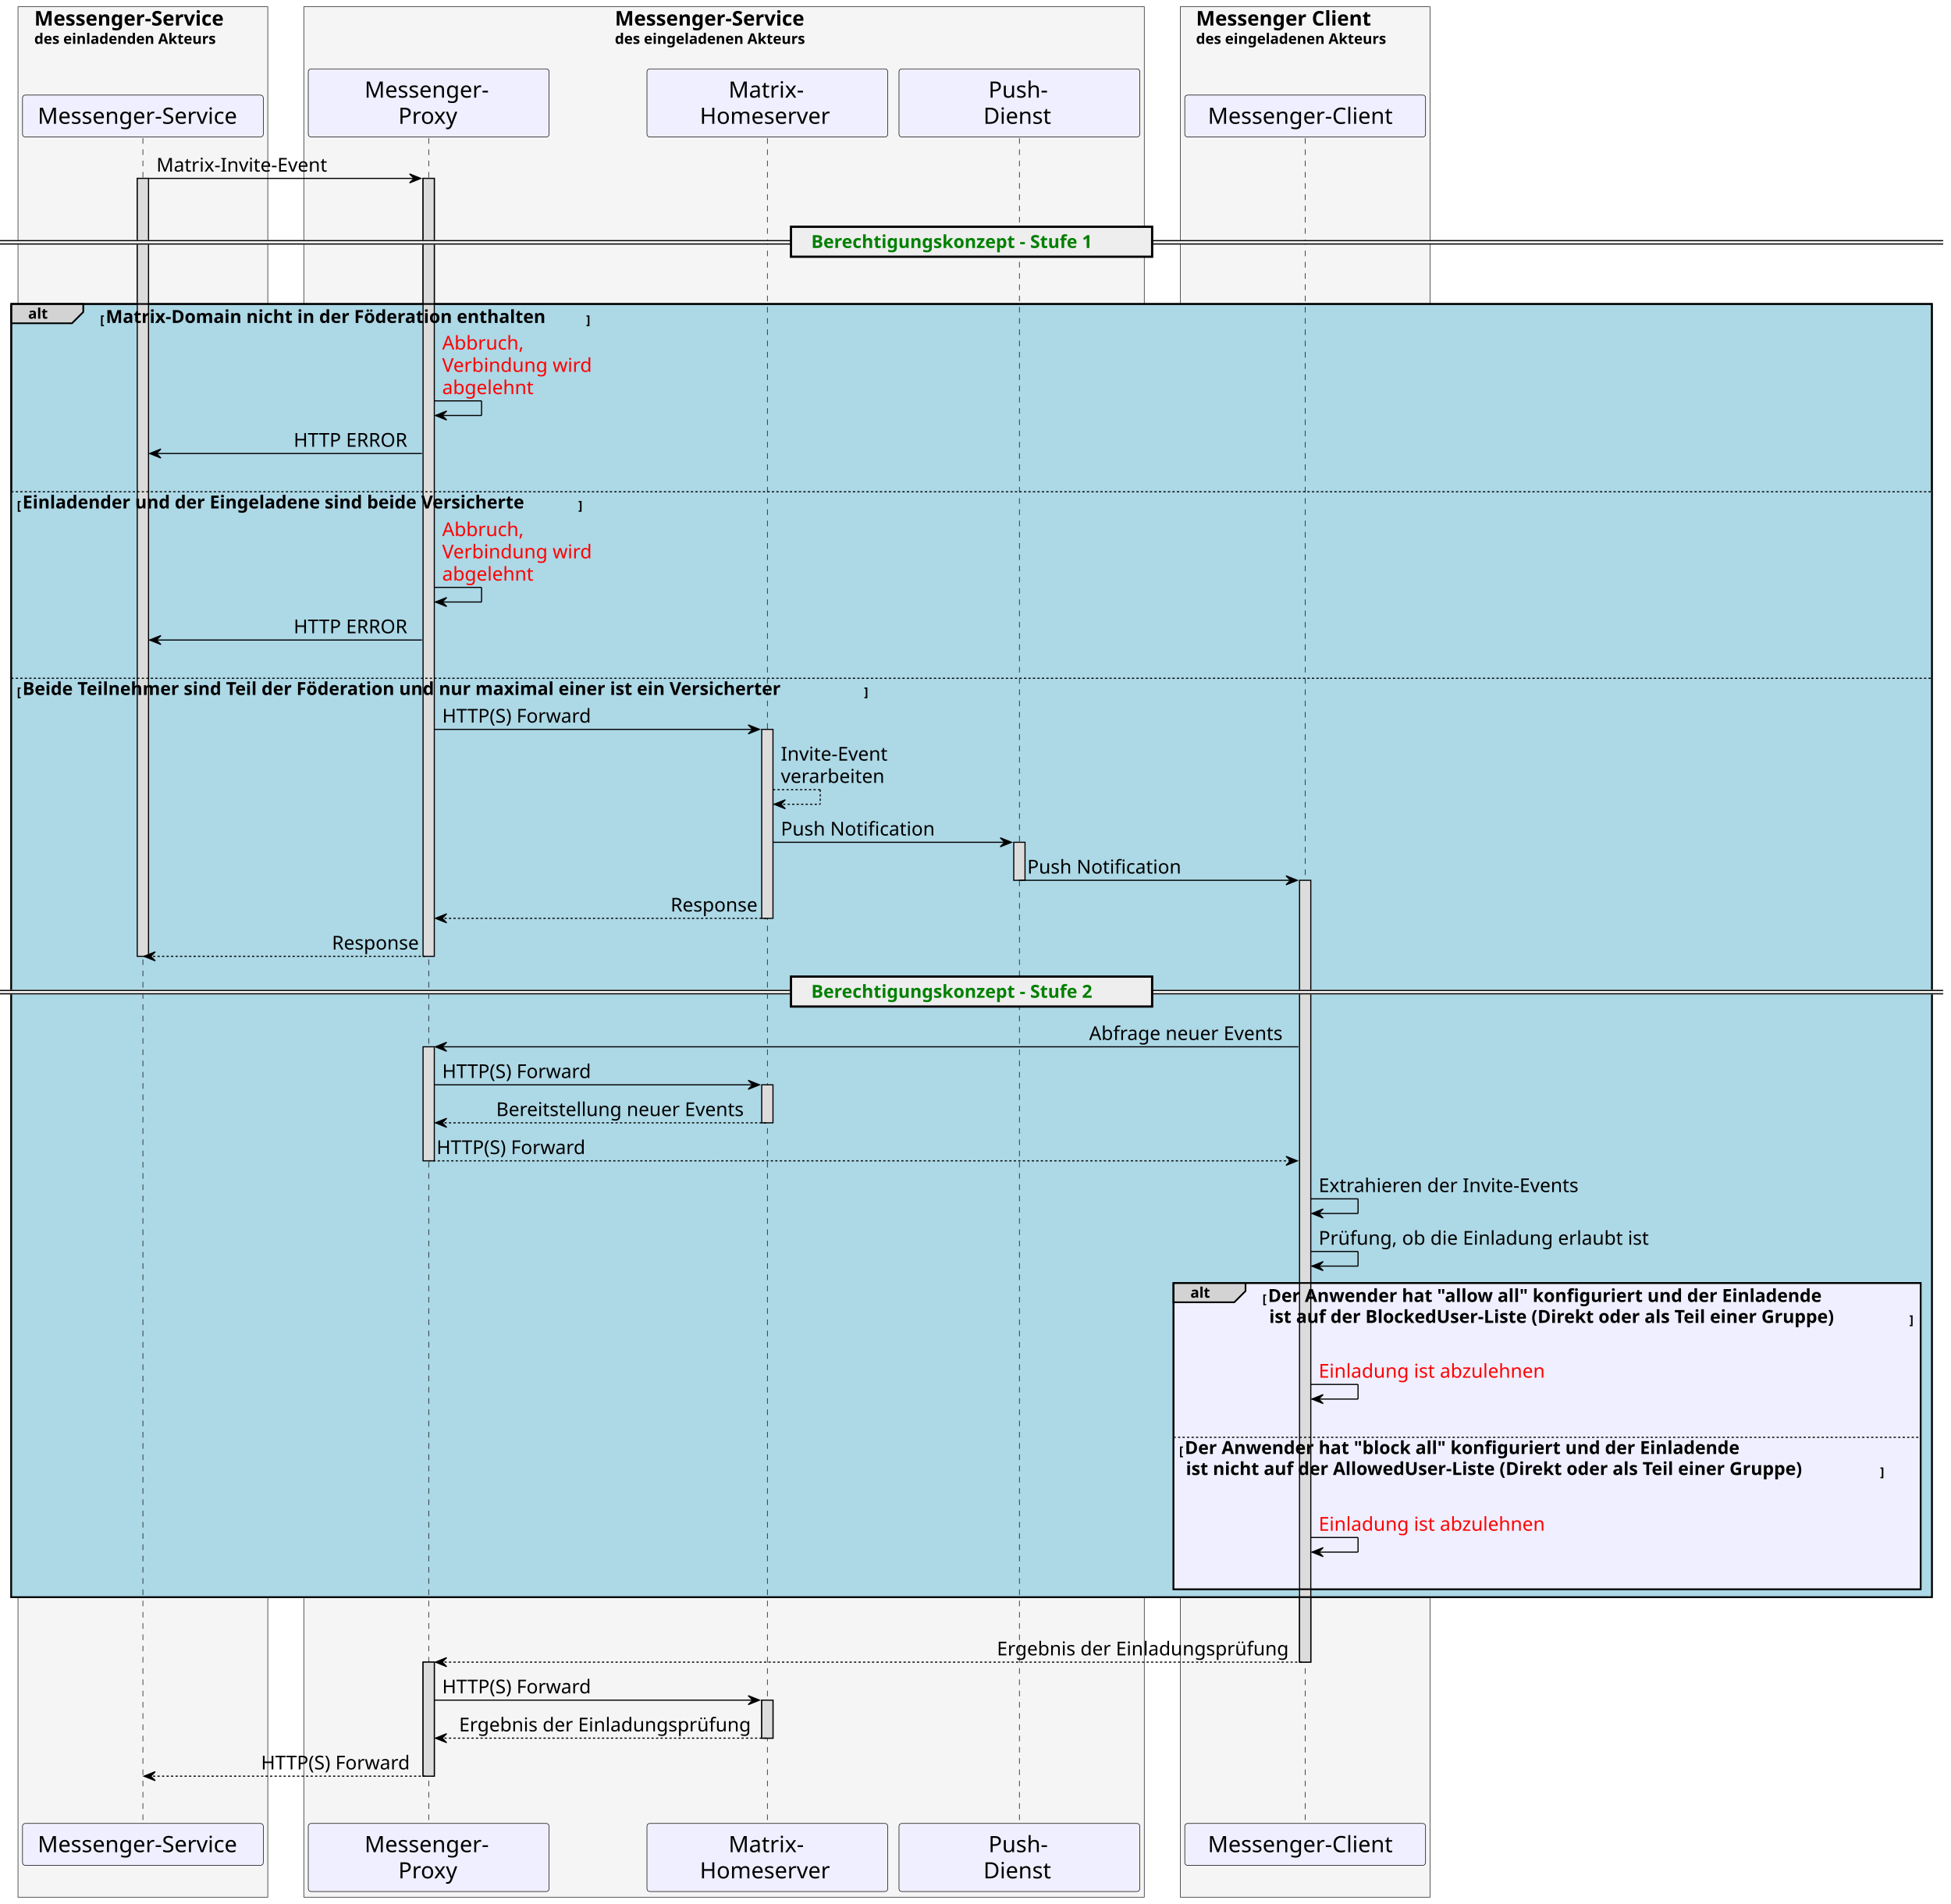
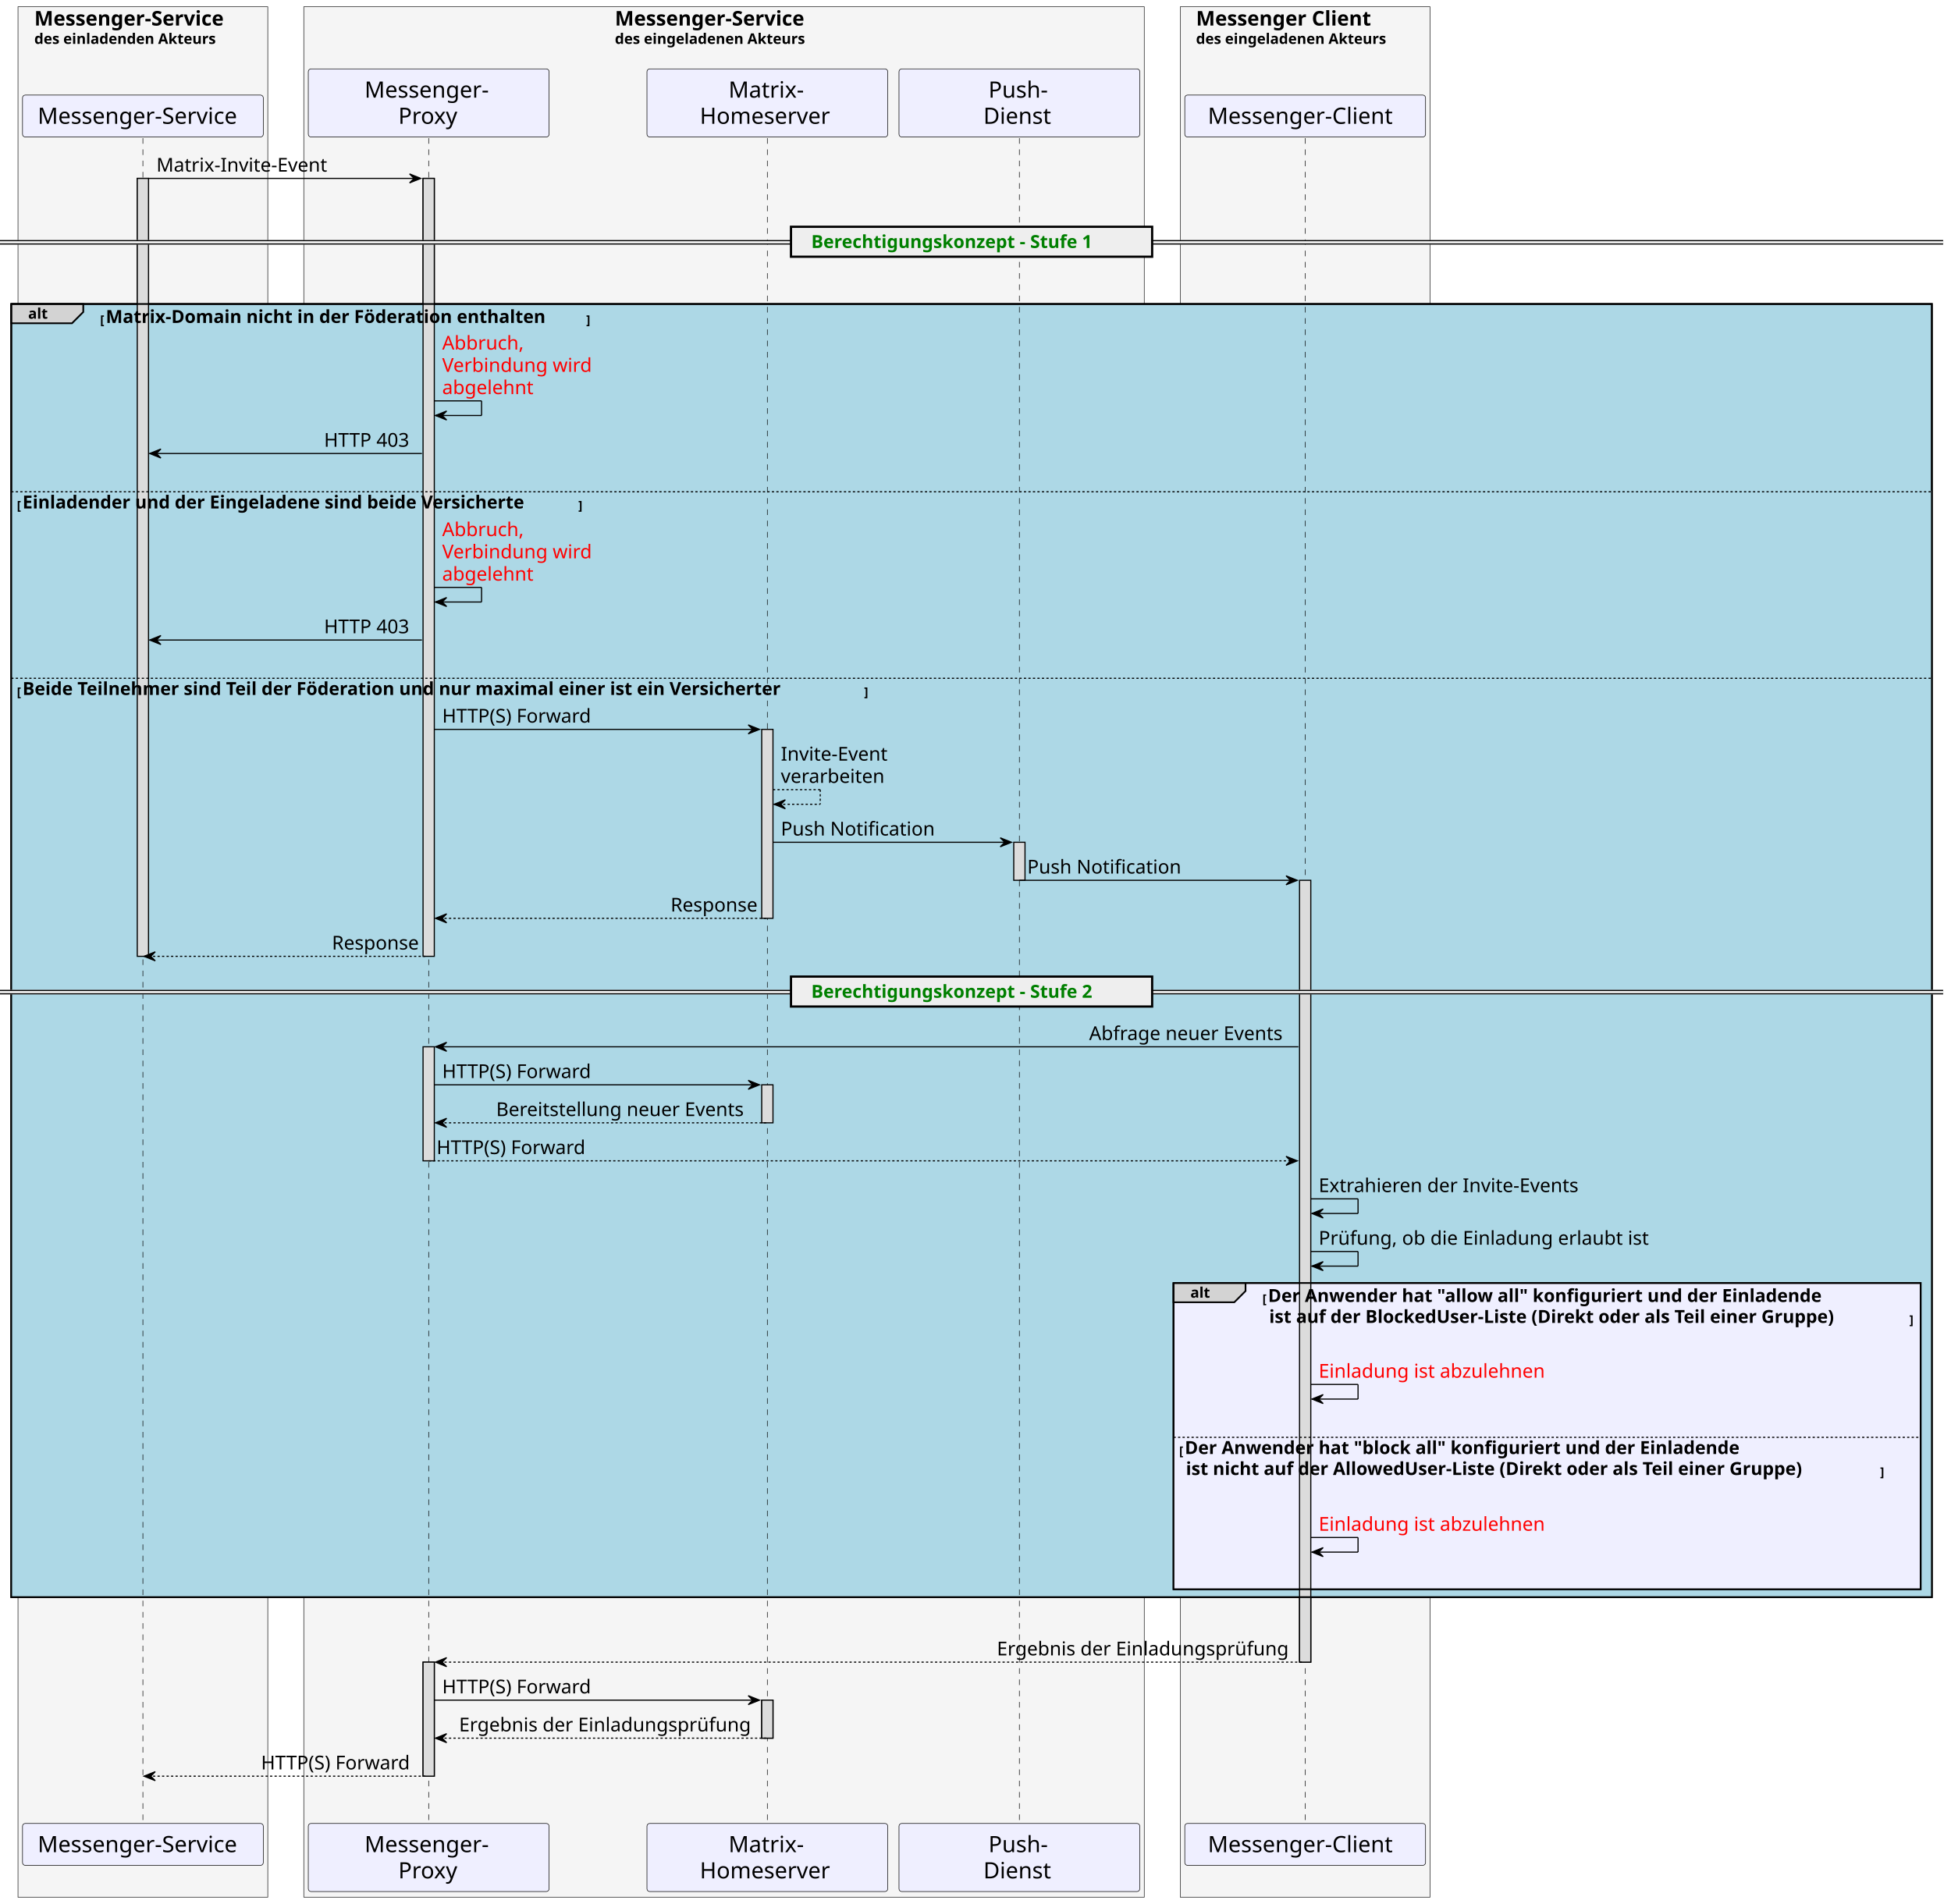
<svg xmlns="http://www.w3.org/2000/svg" contentStyleType="text/css" height="1692px" preserveAspectRatio="none" style="width:1734px;height:1692px;background:#FFFFFF;" version="1.1" viewBox="0 0 1734 1692" width="1734px" zoomAndPan="magnify">
  <defs />
  <g>
    <rect fill="#F5F5F5" height="1680.328" style="stroke:#181818;stroke-width:0.5;" width="222" x="16" y="6" />
    <text fill="#000000" font-family="sans-serif" font-size="18" font-weight="bold" lengthAdjust="spacing" textLength="193" x="30.5" y="22.708">Messenger-Service</text>
    <text fill="#000000" font-family="sans-serif" font-size="13" font-weight="bold" lengthAdjust="spacing" textLength="185" x="30.5" y="39.02">des einladenden Akteurs</text>
    <text fill="#000000" font-family="sans-serif" font-size="13" font-weight="bold" lengthAdjust="spacing" textLength="5" x="30.5" y="54.153"> </text>
    <rect fill="#F5F5F5" height="1680.328" style="stroke:#181818;stroke-width:0.5;" width="747" x="270" y="6" />
    <text fill="#000000" font-family="sans-serif" font-size="18" font-weight="bold" lengthAdjust="spacing" textLength="193" x="546.5" y="22.708">Messenger-Service</text>
    <text fill="#000000" font-family="sans-serif" font-size="13" font-weight="bold" lengthAdjust="spacing" textLength="194" x="546.5" y="39.02">des eingeladenen Akteurs</text>
    <text fill="#000000" font-family="sans-serif" font-size="13" font-weight="bold" lengthAdjust="spacing" textLength="5" x="546.5" y="54.153"> </text>
    <rect fill="#F5F5F5" height="1680.328" style="stroke:#181818;stroke-width:0.5;" width="222" x="1049" y="6" />
    <text fill="#000000" font-family="sans-serif" font-size="18" font-weight="bold" lengthAdjust="spacing" textLength="176" x="1063" y="22.708">Messenger Client</text>
    <text fill="#000000" font-family="sans-serif" font-size="13" font-weight="bold" lengthAdjust="spacing" textLength="194" x="1063" y="39.02">des eingeladenen Akteurs</text>
    <text fill="#000000" font-family="sans-serif" font-size="13" font-weight="bold" lengthAdjust="spacing" textLength="5" x="1063" y="54.153"> </text>
    <rect fill="#DCDCDC" height="691.469" style="stroke:#000000;stroke-width:1.0;" width="10" x="122" y="158.57" />
    <rect fill="#DCDCDC" height="691.469" style="stroke:#000000;stroke-width:1.0;" width="10" x="376" y="158.57" />
    <rect fill="#DCDCDC" height="101.367" style="stroke:#000000;stroke-width:1.0;" width="10" x="376" y="930.453" />
    <rect fill="#DCDCDC" height="101.367" style="stroke:#000000;stroke-width:1.0;" width="10" x="376" y="1477.398" />
    <rect fill="#DCDCDC" height="167.945" style="stroke:#000000;stroke-width:1.0;" width="10" x="677" y="648.305" />
    <rect fill="#DCDCDC" height="33.789" style="stroke:#000000;stroke-width:1.0;" width="10" x="677" y="964.242" />
    <rect fill="#DCDCDC" height="33.789" style="stroke:#000000;stroke-width:1.0;" width="10" x="677" y="1511.188" />
    <rect fill="#DCDCDC" height="33.789" style="stroke:#000000;stroke-width:1.0;" width="10" x="901" y="748.672" />
    <rect fill="#DCDCDC" height="694.938" style="stroke:#000000;stroke-width:1.0;" width="10" x="1155" y="782.461" />
    <rect fill="#ADD8E6" height="1149.414" style="stroke:#000000;stroke-width:1.5;" width="1707" x="10" y="270.195" />
    <rect fill="#ADD8E6" height="165.781" style="stroke:none;stroke-width:1.0;" width="1707" x="10" y="436.109" />
    <rect fill="#ADD8E6" height="817.719" style="stroke:none;stroke-width:1.0;" width="1707" x="10" y="601.891" />
    <rect fill="#EFEFFF" height="272.211" style="stroke:#000000;stroke-width:1.5;" width="664" x="1043" y="1140.398" />
    <rect fill="#EFEFFF" height="136.039" style="stroke:none;stroke-width:1.0;" width="664" x="1043" y="1276.57" />
    <line style="stroke:#000000;stroke-width:0.5;stroke-dasharray:5.0,5.0;" x1="127" x2="127" y1="122.781" y2="1621.766" />
    <line style="stroke:#000000;stroke-width:0.5;stroke-dasharray:5.0,5.0;" x1="381" x2="381" y1="122.781" y2="1621.766" />
    <line style="stroke:#000000;stroke-width:0.5;stroke-dasharray:5.0,5.0;" x1="682" x2="682" y1="122.781" y2="1621.766" />
    <line style="stroke:#000000;stroke-width:0.5;stroke-dasharray:5.0,5.0;" x1="906" x2="906" y1="122.781" y2="1621.766" />
    <line style="stroke:#000000;stroke-width:0.5;stroke-dasharray:5.0,5.0;" x1="1160" x2="1160" y1="122.781" y2="1621.766" />
    <rect fill="#EFEFFF" height="37.281" rx="2.5" ry="2.5" style="stroke:#000000;stroke-width:0.5;" width="214" x="20" y="84.5" />
    <text fill="#000000" font-family="sans-serif" font-size="20" lengthAdjust="spacing" textLength="187" x="33.5" y="110.064">Messenger-Service</text>
    <rect fill="#EFEFFF" height="37.281" rx="2.5" ry="2.5" style="stroke:#000000;stroke-width:0.5;" width="214" x="20" y="1620.766" />
    <text fill="#000000" font-family="sans-serif" font-size="20" lengthAdjust="spacing" textLength="187" x="33.5" y="1646.33">Messenger-Service</text>
    <rect fill="#EFEFFF" height="60.562" rx="2.5" ry="2.5" style="stroke:#000000;stroke-width:0.5;" width="214" x="274" y="61.219" />
    <text fill="#000000" font-family="sans-serif" font-size="20" lengthAdjust="spacing" textLength="114" x="324" y="86.783">Messenger-</text>
    <text fill="#000000" font-family="sans-serif" font-size="20" lengthAdjust="spacing" textLength="54" x="354" y="110.064">Proxy</text>
    <rect fill="#EFEFFF" height="60.562" rx="2.5" ry="2.5" style="stroke:#000000;stroke-width:0.5;" width="214" x="274" y="1620.766" />
    <text fill="#000000" font-family="sans-serif" font-size="20" lengthAdjust="spacing" textLength="114" x="324" y="1646.33">Messenger-</text>
    <text fill="#000000" font-family="sans-serif" font-size="20" lengthAdjust="spacing" textLength="54" x="354" y="1669.611">Proxy</text>
    <rect fill="#EFEFFF" height="60.562" rx="2.5" ry="2.5" style="stroke:#000000;stroke-width:0.5;" width="214" x="575" y="61.219" />
    <text fill="#000000" font-family="sans-serif" font-size="20" lengthAdjust="spacing" textLength="69" x="647.5" y="86.783">Matrix-</text>
    <text fill="#000000" font-family="sans-serif" font-size="20" lengthAdjust="spacing" textLength="120" x="622" y="110.064">Homeserver</text>
    <rect fill="#EFEFFF" height="60.562" rx="2.5" ry="2.5" style="stroke:#000000;stroke-width:0.5;" width="214" x="575" y="1620.766" />
    <text fill="#000000" font-family="sans-serif" font-size="20" lengthAdjust="spacing" textLength="69" x="647.5" y="1646.33">Matrix-</text>
    <text fill="#000000" font-family="sans-serif" font-size="20" lengthAdjust="spacing" textLength="120" x="622" y="1669.611">Homeserver</text>
    <rect fill="#EFEFFF" height="60.562" rx="2.5" ry="2.5" style="stroke:#000000;stroke-width:0.5;" width="214" x="799" y="61.219" />
    <text fill="#000000" font-family="sans-serif" font-size="20" lengthAdjust="spacing" textLength="55" x="878.5" y="86.783">Push-</text>
    <text fill="#000000" font-family="sans-serif" font-size="20" lengthAdjust="spacing" textLength="64" x="874" y="110.064">Dienst</text>
    <rect fill="#EFEFFF" height="60.562" rx="2.5" ry="2.5" style="stroke:#000000;stroke-width:0.5;" width="214" x="799" y="1620.766" />
    <text fill="#000000" font-family="sans-serif" font-size="20" lengthAdjust="spacing" textLength="55" x="878.5" y="1646.33">Push-</text>
    <text fill="#000000" font-family="sans-serif" font-size="20" lengthAdjust="spacing" textLength="64" x="874" y="1669.611">Dienst</text>
    <rect fill="#EFEFFF" height="37.281" rx="2.5" ry="2.5" style="stroke:#000000;stroke-width:0.5;" width="214" x="1053" y="84.5" />
    <text fill="#000000" font-family="sans-serif" font-size="20" lengthAdjust="spacing" textLength="173" x="1073.5" y="110.064">Messenger-Client</text>
    <rect fill="#EFEFFF" height="37.281" rx="2.5" ry="2.5" style="stroke:#000000;stroke-width:0.5;" width="214" x="1053" y="1620.766" />
    <text fill="#000000" font-family="sans-serif" font-size="20" lengthAdjust="spacing" textLength="173" x="1073.5" y="1646.33">Messenger-Client</text>
    <rect fill="#DCDCDC" height="691.469" style="stroke:#000000;stroke-width:1.0;" width="10" x="122" y="158.57" />
    <rect fill="#DCDCDC" height="691.469" style="stroke:#000000;stroke-width:1.0;" width="10" x="376" y="158.57" />
    <rect fill="#DCDCDC" height="101.367" style="stroke:#000000;stroke-width:1.0;" width="10" x="376" y="930.453" />
    <rect fill="#DCDCDC" height="101.367" style="stroke:#000000;stroke-width:1.0;" width="10" x="376" y="1477.398" />
    <rect fill="#DCDCDC" height="167.945" style="stroke:#000000;stroke-width:1.0;" width="10" x="677" y="648.305" />
    <rect fill="#DCDCDC" height="33.789" style="stroke:#000000;stroke-width:1.0;" width="10" x="677" y="964.242" />
    <rect fill="#DCDCDC" height="33.789" style="stroke:#000000;stroke-width:1.0;" width="10" x="677" y="1511.188" />
    <rect fill="#DCDCDC" height="33.789" style="stroke:#000000;stroke-width:1.0;" width="10" x="901" y="748.672" />
    <rect fill="#DCDCDC" height="694.938" style="stroke:#000000;stroke-width:1.0;" width="10" x="1155" y="782.461" />
    <polygon fill="#000000" points="364,154.57,374,158.57,364,162.57,368,158.57" style="stroke:#000000;stroke-width:1.0;" />
    <line style="stroke:#000000;stroke-width:1.0;" x1="132" x2="370" y1="158.57" y2="158.57" />
    <text fill="#000000" font-family="sans-serif" font-size="17" lengthAdjust="spacing" textLength="164" x="139" y="152.561">Matrix-Invite-Event</text>
    <rect fill="#EEEEEE" height="3" style="stroke:#EEEEEE;stroke-width:1.0;" width="1727" x="0" y="213.883" />
    <line style="stroke:#000000;stroke-width:1.0;" x1="0" x2="1727" y1="213.883" y2="213.883" />
    <line style="stroke:#000000;stroke-width:1.0;" x1="0" x2="1727" y1="216.883" y2="216.883" />
    <rect fill="#EEEEEE" height="26.625" style="stroke:#000000;stroke-width:2.0;" width="321" x="703" y="201.57" />
    <text fill="#008000" font-family="sans-serif" font-size="16" font-weight="bold" lengthAdjust="spacing" textLength="285" x="721" y="220.422">Berechtigungskonzept - Stufe 1</text>
    <text fill="#000000" font-family="sans-serif" font-size="13" font-weight="bold" lengthAdjust="spacing" textLength="10" x="1006" y="221.129">  </text>
    <path d="M10,270.195 L74,270.195 L74,277.328 L64,287.328 L10,287.328 L10,270.195 " fill="#D3D3D3" style="stroke:#000000;stroke-width:1.5;" />
    <rect fill="none" height="1149.414" style="stroke:#000000;stroke-width:1.5;" width="1707" x="10" y="270.195" />
    <text fill="#000000" font-family="sans-serif" font-size="13" font-weight="bold" lengthAdjust="spacing" textLength="19" x="25" y="283.262">alt</text>
    <text fill="#000000" font-family="sans-serif" font-size="11" font-weight="bold" lengthAdjust="spacing" textLength="5" x="89" y="288.226">[</text>
    <text fill="#000000" font-family="sans-serif" font-size="16" font-weight="bold" lengthAdjust="spacing" textLength="427" x="94" y="287.047">Matrix-Domain nicht in der Föderation enthalten</text>
    <text fill="#000000" font-family="sans-serif" font-size="11" font-weight="bold" lengthAdjust="spacing" textLength="5" x="521" y="288.226">]</text>
    <line style="stroke:#000000;stroke-width:1.0;" x1="386" x2="428" y1="356.32" y2="356.32" />
    <line style="stroke:#000000;stroke-width:1.0;" x1="428" x2="428" y1="356.32" y2="369.32" />
    <line style="stroke:#000000;stroke-width:1.0;" x1="387" x2="428" y1="369.32" y2="369.32" />
    <polygon fill="#000000" points="397,365.32,387,369.32,397,373.32,393,369.32" style="stroke:#000000;stroke-width:1.0;" />
    <text fill="#FF0000" font-family="sans-serif" font-size="17" lengthAdjust="spacing" textLength="73" x="393" y="310.733">Abbruch,</text>
    <text fill="#FF0000" font-family="sans-serif" font-size="17" lengthAdjust="spacing" textLength="138" x="393" y="330.522">Verbindung wird</text>
    <text fill="#FF0000" font-family="sans-serif" font-size="17" lengthAdjust="spacing" textLength="84" x="393" y="350.311">abgelehnt</text>
    <polygon fill="#000000" points="143,399.109,133,403.109,143,407.109,139,403.109" style="stroke:#000000;stroke-width:1.0;" />
    <line style="stroke:#000000;stroke-width:1.0;" x1="137" x2="375" y1="403.109" y2="403.109" />
-     <text fill="#000000" font-family="sans-serif" font-size="17" lengthAdjust="spacing" textLength="108" x="261" y="397.1">HTTP ERROR</text>
+     <text fill="#000000" font-family="sans-serif" font-size="17" lengthAdjust="spacing" textLength="81" x="288" y="397.1">HTTP 403</text>
    <line style="stroke:#000000;stroke-width:1.0;stroke-dasharray:2.0,2.0;" x1="10" x2="1717" y1="437.109" y2="437.109" />
    <text fill="#000000" font-family="sans-serif" font-size="11" font-weight="bold" lengthAdjust="spacing" textLength="5" x="15" y="453.14">[</text>
    <text fill="#000000" font-family="sans-serif" font-size="16" font-weight="bold" lengthAdjust="spacing" textLength="494" x="20" y="451.961">Einladender und der Eingeladene sind beide Versicherte</text>
    <text fill="#000000" font-family="sans-serif" font-size="11" font-weight="bold" lengthAdjust="spacing" textLength="5" x="514" y="453.14">]</text>
    <line style="stroke:#000000;stroke-width:1.0;" x1="386" x2="428" y1="522.102" y2="522.102" />
    <line style="stroke:#000000;stroke-width:1.0;" x1="428" x2="428" y1="522.102" y2="535.102" />
    <line style="stroke:#000000;stroke-width:1.0;" x1="387" x2="428" y1="535.102" y2="535.102" />
    <polygon fill="#000000" points="397,531.102,387,535.102,397,539.102,393,535.102" style="stroke:#000000;stroke-width:1.0;" />
    <text fill="#FF0000" font-family="sans-serif" font-size="17" lengthAdjust="spacing" textLength="73" x="393" y="476.514">Abbruch,</text>
    <text fill="#FF0000" font-family="sans-serif" font-size="17" lengthAdjust="spacing" textLength="138" x="393" y="496.303">Verbindung wird</text>
    <text fill="#FF0000" font-family="sans-serif" font-size="17" lengthAdjust="spacing" textLength="84" x="393" y="516.092">abgelehnt</text>
    <polygon fill="#000000" points="143,564.891,133,568.891,143,572.891,139,568.891" style="stroke:#000000;stroke-width:1.0;" />
    <line style="stroke:#000000;stroke-width:1.0;" x1="137" x2="375" y1="568.891" y2="568.891" />
-     <text fill="#000000" font-family="sans-serif" font-size="17" lengthAdjust="spacing" textLength="108" x="261" y="562.881">HTTP ERROR</text>
+     <text fill="#000000" font-family="sans-serif" font-size="17" lengthAdjust="spacing" textLength="81" x="288" y="562.881">HTTP 403</text>
    <line style="stroke:#000000;stroke-width:1.0;stroke-dasharray:2.0,2.0;" x1="10" x2="1717" y1="602.891" y2="602.891" />
    <text fill="#000000" font-family="sans-serif" font-size="11" font-weight="bold" lengthAdjust="spacing" textLength="5" x="15" y="618.921">[</text>
    <text fill="#000000" font-family="sans-serif" font-size="16" font-weight="bold" lengthAdjust="spacing" textLength="748" x="20" y="617.742">Beide Teilnehmer sind Teil der Föderation und nur maximal einer ist ein Versicherter</text>
    <text fill="#000000" font-family="sans-serif" font-size="11" font-weight="bold" lengthAdjust="spacing" textLength="5" x="768" y="618.921">]</text>
    <polygon fill="#000000" points="665,644.305,675,648.305,665,652.305,669,648.305" style="stroke:#000000;stroke-width:1.0;" />
    <line style="stroke:#000000;stroke-width:1.0;" x1="386" x2="671" y1="648.305" y2="648.305" />
    <text fill="#000000" font-family="sans-serif" font-size="17" lengthAdjust="spacing" textLength="142" x="393" y="642.295">HTTP(S) Forward</text>
    <line style="stroke:#000000;stroke-width:1.0;stroke-dasharray:2.0,2.0;" x1="687" x2="729" y1="701.883" y2="701.883" />
    <line style="stroke:#000000;stroke-width:1.0;stroke-dasharray:2.0,2.0;" x1="729" x2="729" y1="701.883" y2="714.883" />
    <line style="stroke:#000000;stroke-width:1.0;stroke-dasharray:2.0,2.0;" x1="688" x2="729" y1="714.883" y2="714.883" />
    <polygon fill="#000000" points="698,710.883,688,714.883,698,718.883,694,714.883" style="stroke:#000000;stroke-width:1.0;" />
    <text fill="#000000" font-family="sans-serif" font-size="17" lengthAdjust="spacing" textLength="104" x="694" y="676.085">Invite-Event</text>
    <text fill="#000000" font-family="sans-serif" font-size="17" lengthAdjust="spacing" textLength="97" x="694" y="695.874">verarbeiten</text>
    <polygon fill="#000000" points="889,744.672,899,748.672,889,752.672,893,748.672" style="stroke:#000000;stroke-width:1.0;" />
    <line style="stroke:#000000;stroke-width:1.0;" x1="687" x2="895" y1="748.672" y2="748.672" />
    <text fill="#000000" font-family="sans-serif" font-size="17" lengthAdjust="spacing" textLength="142" x="694" y="742.663">Push Notification</text>
    <polygon fill="#000000" points="1143,778.461,1153,782.461,1143,786.461,1147,782.461" style="stroke:#000000;stroke-width:1.0;" />
    <line style="stroke:#000000;stroke-width:1.0;" x1="906" x2="1149" y1="782.461" y2="782.461" />
    <text fill="#000000" font-family="sans-serif" font-size="17" lengthAdjust="spacing" textLength="142" x="913" y="776.452">Push Notification</text>
    <polygon fill="#000000" points="397,812.25,387,816.25,397,820.25,393,816.25" style="stroke:#000000;stroke-width:1.0;" />
    <line style="stroke:#000000;stroke-width:1.0;stroke-dasharray:2.0,2.0;" x1="391" x2="681" y1="816.25" y2="816.25" />
    <text fill="#000000" font-family="sans-serif" font-size="17" lengthAdjust="spacing" textLength="79" x="596" y="810.241">Response</text>
    <polygon fill="#000000" points="138,846.039,128,850.039,138,854.039,134,850.039" style="stroke:#000000;stroke-width:1.0;" />
    <line style="stroke:#000000;stroke-width:1.0;stroke-dasharray:2.0,2.0;" x1="132" x2="380" y1="850.039" y2="850.039" />
    <text fill="#000000" font-family="sans-serif" font-size="17" lengthAdjust="spacing" textLength="79" x="295" y="844.03">Response</text>
    <rect fill="#EEEEEE" height="3" style="stroke:#EEEEEE;stroke-width:1.0;" width="1727" x="0" y="880.352" />
    <line style="stroke:#000000;stroke-width:1.0;" x1="0" x2="1727" y1="880.352" y2="880.352" />
    <line style="stroke:#000000;stroke-width:1.0;" x1="0" x2="1727" y1="883.352" y2="883.352" />
    <rect fill="#EEEEEE" height="26.625" style="stroke:#000000;stroke-width:2.0;" width="321" x="703" y="868.039" />
    <text fill="#008000" font-family="sans-serif" font-size="16" font-weight="bold" lengthAdjust="spacing" textLength="285" x="721" y="886.891">Berechtigungskonzept - Stufe 2</text>
    <text fill="#000000" font-family="sans-serif" font-size="13" font-weight="bold" lengthAdjust="spacing" textLength="10" x="1006" y="887.598">  </text>
    <polygon fill="#000000" points="397,926.453,387,930.453,397,934.453,393,930.453" style="stroke:#000000;stroke-width:1.0;" />
    <line style="stroke:#000000;stroke-width:1.0;" x1="391" x2="1154" y1="930.453" y2="930.453" />
    <text fill="#000000" font-family="sans-serif" font-size="17" lengthAdjust="spacing" textLength="180" x="968" y="924.444">Abfrage neuer Events</text>
    <polygon fill="#000000" points="665,960.242,675,964.242,665,968.242,669,964.242" style="stroke:#000000;stroke-width:1.0;" />
    <line style="stroke:#000000;stroke-width:1.0;" x1="386" x2="671" y1="964.242" y2="964.242" />
    <text fill="#000000" font-family="sans-serif" font-size="17" lengthAdjust="spacing" textLength="142" x="393" y="958.233">HTTP(S) Forward</text>
    <polygon fill="#000000" points="397,994.031,387,998.031,397,1002.031,393,998.031" style="stroke:#000000;stroke-width:1.0;" />
    <line style="stroke:#000000;stroke-width:1.0;stroke-dasharray:2.0,2.0;" x1="391" x2="681" y1="998.031" y2="998.031" />
    <text fill="#000000" font-family="sans-serif" font-size="17" lengthAdjust="spacing" textLength="234" x="441" y="992.022">Bereitstellung neuer Events</text>
    <polygon fill="#000000" points="1143,1027.82,1153,1031.82,1143,1035.82,1147,1031.82" style="stroke:#000000;stroke-width:1.0;" />
    <line style="stroke:#000000;stroke-width:1.0;stroke-dasharray:2.0,2.0;" x1="381" x2="1149" y1="1031.82" y2="1031.82" />
    <text fill="#000000" font-family="sans-serif" font-size="17" lengthAdjust="spacing" textLength="142" x="388" y="1025.811">HTTP(S) Forward</text>
    <line style="stroke:#000000;stroke-width:1.0;" x1="1165" x2="1207" y1="1065.609" y2="1065.609" />
    <line style="stroke:#000000;stroke-width:1.0;" x1="1207" x2="1207" y1="1065.609" y2="1078.609" />
    <line style="stroke:#000000;stroke-width:1.0;" x1="1166" x2="1207" y1="1078.609" y2="1078.609" />
    <polygon fill="#000000" points="1176,1074.609,1166,1078.609,1176,1082.609,1172,1078.609" style="stroke:#000000;stroke-width:1.0;" />
    <text fill="#000000" font-family="sans-serif" font-size="17" lengthAdjust="spacing" textLength="248" x="1172" y="1059.6">Extrahieren der Invite-Events</text>
    <line style="stroke:#000000;stroke-width:1.0;" x1="1165" x2="1207" y1="1112.398" y2="1112.398" />
    <line style="stroke:#000000;stroke-width:1.0;" x1="1207" x2="1207" y1="1112.398" y2="1125.398" />
    <line style="stroke:#000000;stroke-width:1.0;" x1="1166" x2="1207" y1="1125.398" y2="1125.398" />
    <polygon fill="#000000" points="1176,1121.398,1166,1125.398,1176,1129.398,1172,1125.398" style="stroke:#000000;stroke-width:1.0;" />
    <text fill="#000000" font-family="sans-serif" font-size="17" lengthAdjust="spacing" textLength="305" x="1172" y="1106.389">Prüfung, ob die Einladung erlaubt ist</text>
    <path d="M1043,1140.398 L1107,1140.398 L1107,1147.531 L1097,1157.531 L1043,1157.531 L1043,1140.398 " fill="#D3D3D3" style="stroke:#000000;stroke-width:1.5;" />
    <rect fill="none" height="272.211" style="stroke:#000000;stroke-width:1.5;" width="664" x="1043" y="1140.398" />
    <text fill="#000000" font-family="sans-serif" font-size="13" font-weight="bold" lengthAdjust="spacing" textLength="19" x="1058" y="1153.465">alt</text>
    <text fill="#000000" font-family="sans-serif" font-size="11" font-weight="bold" lengthAdjust="spacing" textLength="5" x="1122" y="1158.429">[</text>
    <text fill="#000000" font-family="sans-serif" font-size="16" font-weight="bold" lengthAdjust="spacing" textLength="539" x="1127" y="1157.25">Der Anwender hat "allow all" konfiguriert und der Einladende</text>
    <text fill="#000000" font-family="sans-serif" font-size="16" font-weight="bold" lengthAdjust="spacing" textLength="569" x="1128" y="1175.875">ist auf der BlockedUser-Liste (Direkt oder als Teil einer Gruppe)</text>
    <text fill="#000000" font-family="sans-serif" font-size="11" font-weight="bold" lengthAdjust="spacing" textLength="5" x="1697" y="1177.054">]</text>
    <line style="stroke:#000000;stroke-width:1.0;" x1="1165" x2="1207" y1="1230.57" y2="1230.57" />
    <line style="stroke:#000000;stroke-width:1.0;" x1="1207" x2="1207" y1="1230.57" y2="1243.57" />
    <line style="stroke:#000000;stroke-width:1.0;" x1="1166" x2="1207" y1="1243.57" y2="1243.57" />
    <polygon fill="#000000" points="1176,1239.57,1166,1243.57,1176,1247.57,1172,1243.57" style="stroke:#000000;stroke-width:1.0;" />
    <text fill="#FF0000" font-family="sans-serif" font-size="17" lengthAdjust="spacing" textLength="211" x="1172" y="1224.561">Einladung ist abzulehnen</text>
    <line style="stroke:#000000;stroke-width:1.0;stroke-dasharray:2.0,2.0;" x1="1043" x2="1707" y1="1277.57" y2="1277.57" />
    <text fill="#000000" font-family="sans-serif" font-size="11" font-weight="bold" lengthAdjust="spacing" textLength="5" x="1048" y="1293.601">[</text>
    <text fill="#000000" font-family="sans-serif" font-size="16" font-weight="bold" lengthAdjust="spacing" textLength="542" x="1053" y="1292.422">Der Anwender hat "block all" konfiguriert und der Einladende</text>
    <text fill="#000000" font-family="sans-serif" font-size="16" font-weight="bold" lengthAdjust="spacing" textLength="617" x="1054" y="1311.047">ist nicht auf der AllowedUser-Liste (Direkt oder als Teil einer Gruppe)</text>
    <text fill="#000000" font-family="sans-serif" font-size="11" font-weight="bold" lengthAdjust="spacing" textLength="5" x="1671" y="1312.226">]</text>
    <line style="stroke:#000000;stroke-width:1.0;" x1="1165" x2="1207" y1="1366.609" y2="1366.609" />
    <line style="stroke:#000000;stroke-width:1.0;" x1="1207" x2="1207" y1="1366.609" y2="1379.609" />
    <line style="stroke:#000000;stroke-width:1.0;" x1="1166" x2="1207" y1="1379.609" y2="1379.609" />
    <polygon fill="#000000" points="1176,1375.609,1166,1379.609,1176,1383.609,1172,1379.609" style="stroke:#000000;stroke-width:1.0;" />
    <text fill="#FF0000" font-family="sans-serif" font-size="17" lengthAdjust="spacing" textLength="211" x="1172" y="1360.6">Einladung ist abzulehnen</text>
    <polygon fill="#000000" points="397,1473.398,387,1477.398,397,1481.398,393,1477.398" style="stroke:#000000;stroke-width:1.0;" />
    <line style="stroke:#000000;stroke-width:1.0;stroke-dasharray:2.0,2.0;" x1="391" x2="1159" y1="1477.398" y2="1477.398" />
    <text fill="#000000" font-family="sans-serif" font-size="17" lengthAdjust="spacing" textLength="267" x="886" y="1471.389">Ergebnis der Einladungsprüfung</text>
    <polygon fill="#000000" points="665,1507.188,675,1511.188,665,1515.188,669,1511.188" style="stroke:#000000;stroke-width:1.0;" />
    <line style="stroke:#000000;stroke-width:1.0;" x1="386" x2="671" y1="1511.188" y2="1511.188" />
    <text fill="#000000" font-family="sans-serif" font-size="17" lengthAdjust="spacing" textLength="142" x="393" y="1505.178">HTTP(S) Forward</text>
    <polygon fill="#000000" points="397,1540.977,387,1544.977,397,1548.977,393,1544.977" style="stroke:#000000;stroke-width:1.0;" />
    <line style="stroke:#000000;stroke-width:1.0;stroke-dasharray:2.0,2.0;" x1="391" x2="681" y1="1544.977" y2="1544.977" />
    <text fill="#000000" font-family="sans-serif" font-size="17" lengthAdjust="spacing" textLength="267" x="408" y="1538.967">Ergebnis der Einladungsprüfung</text>
    <polygon fill="#000000" points="138,1574.766,128,1578.766,138,1582.766,134,1578.766" style="stroke:#000000;stroke-width:1.0;" />
    <line style="stroke:#000000;stroke-width:1.0;stroke-dasharray:2.0,2.0;" x1="132" x2="380" y1="1578.766" y2="1578.766" />
    <text fill="#000000" font-family="sans-serif" font-size="17" lengthAdjust="spacing" textLength="142" x="232" y="1572.756">HTTP(S) Forward</text>
  </g>
</svg>
